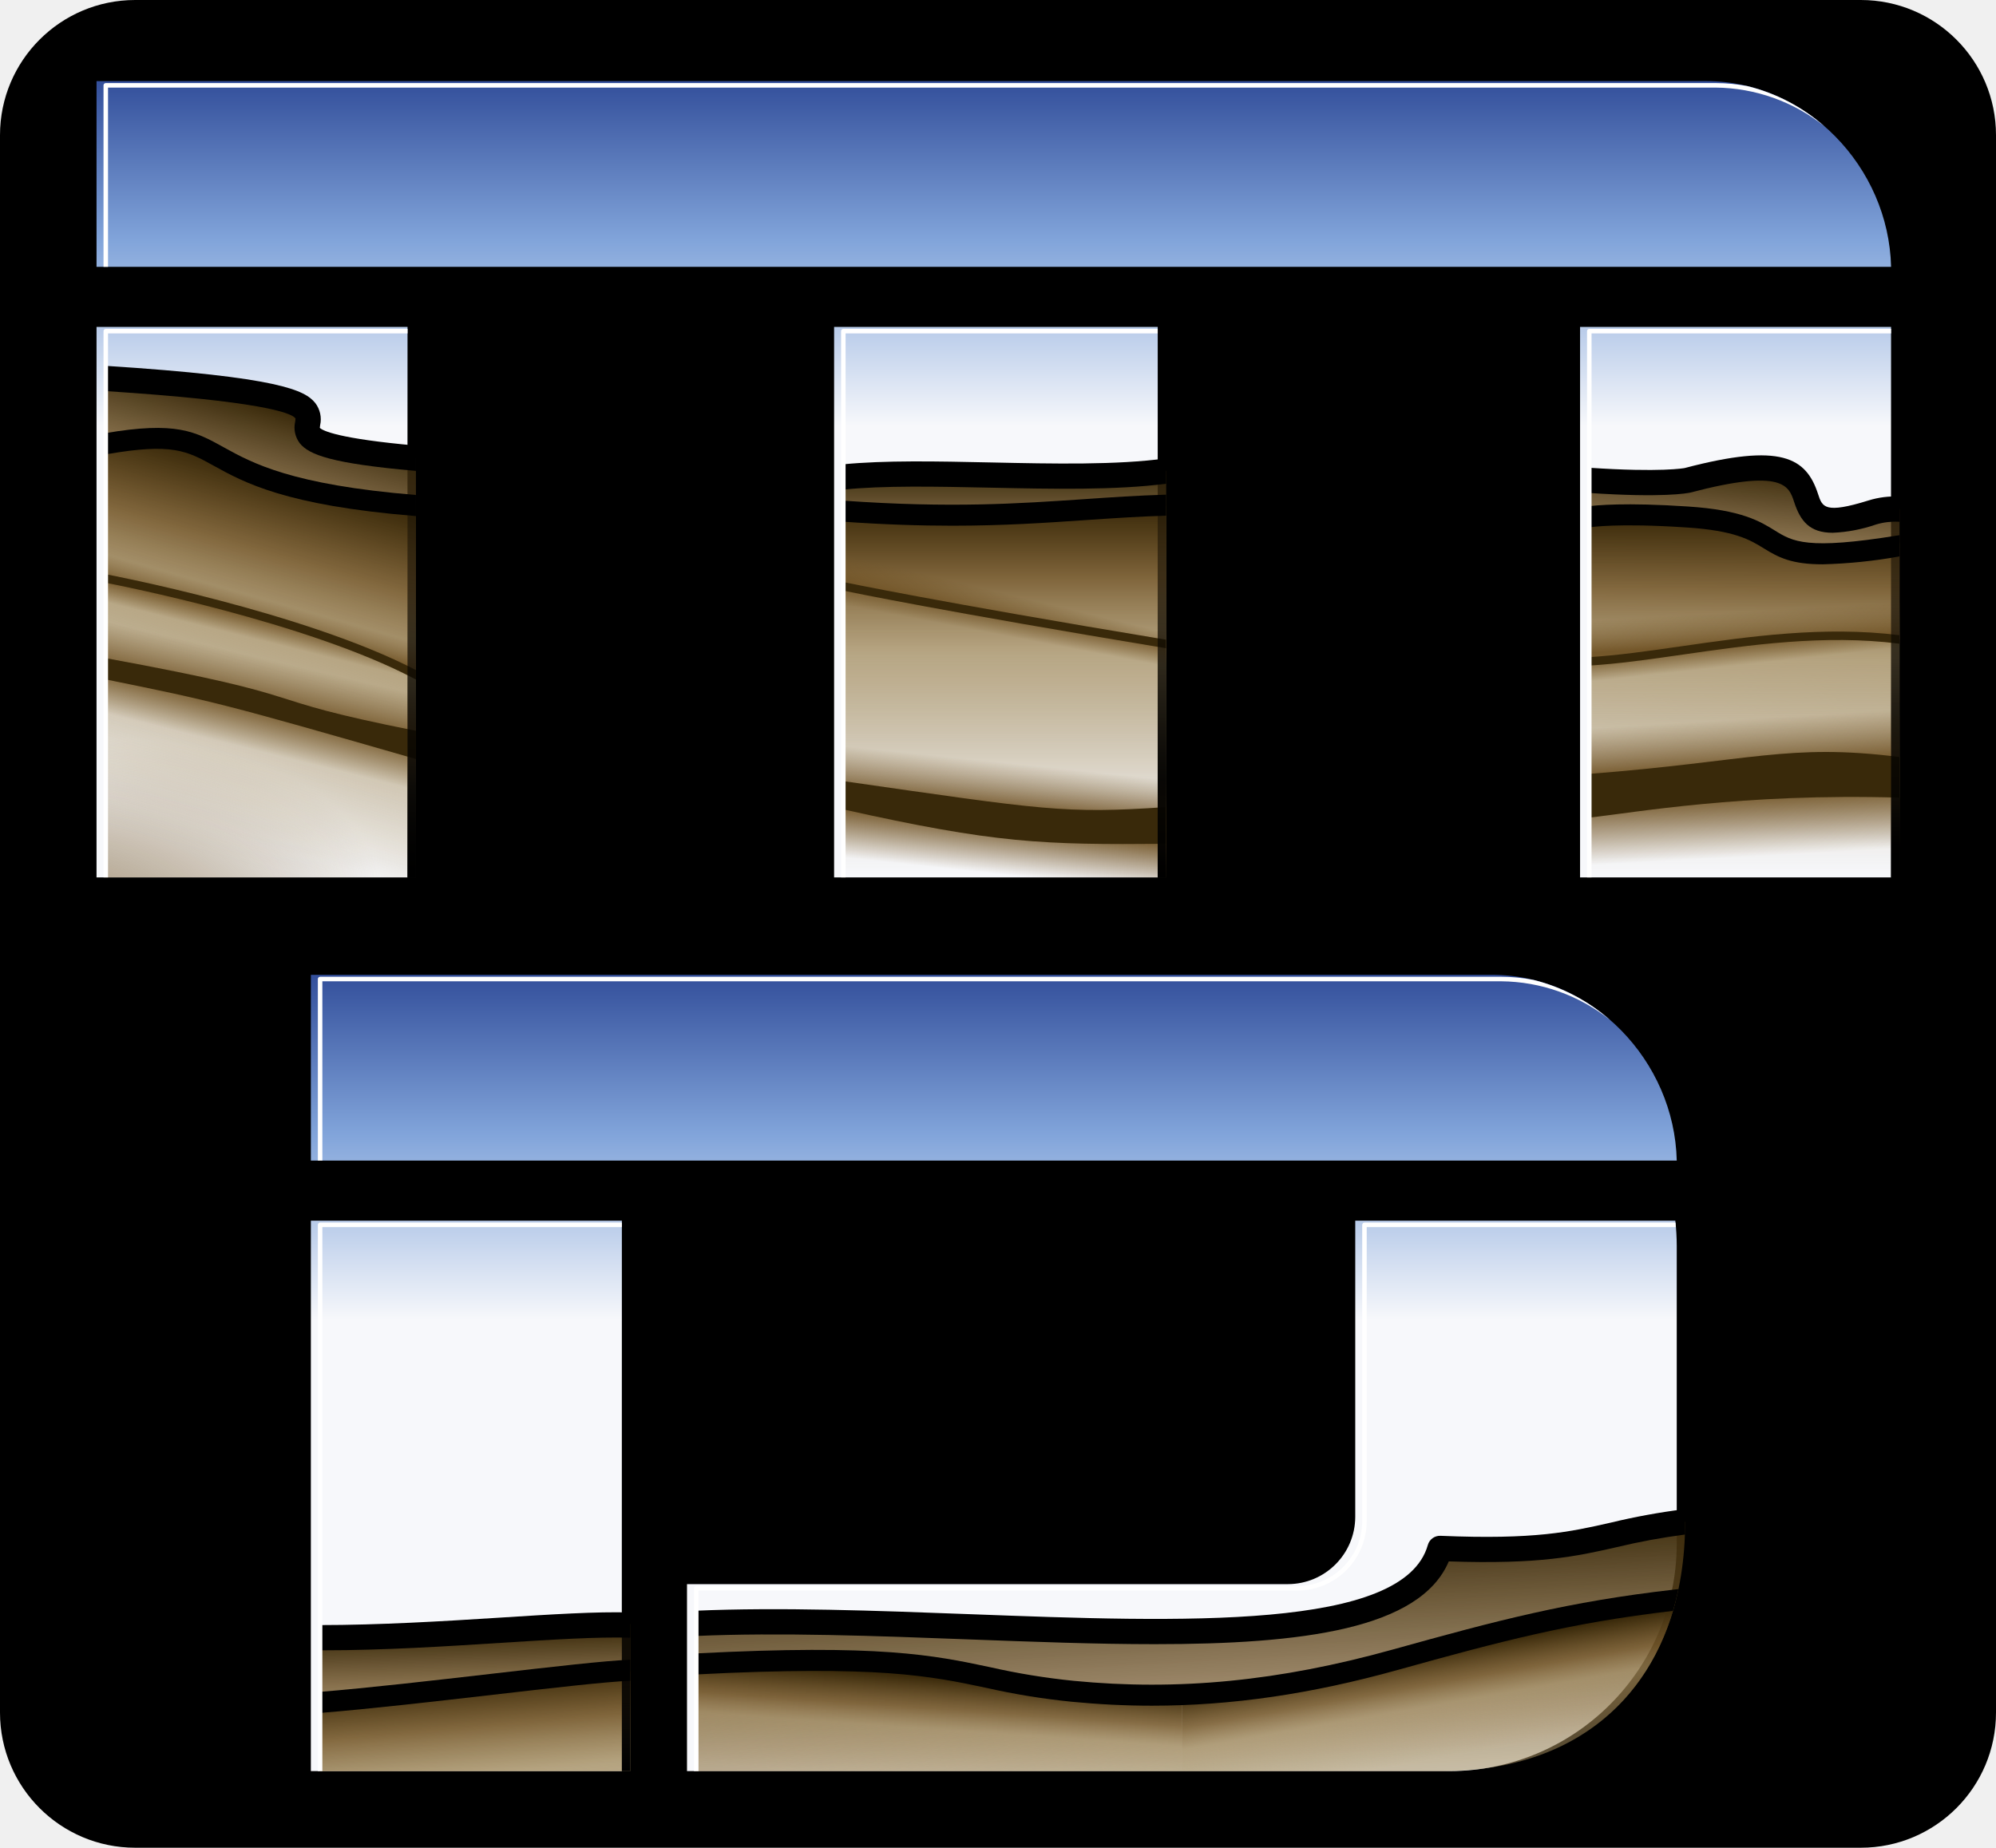
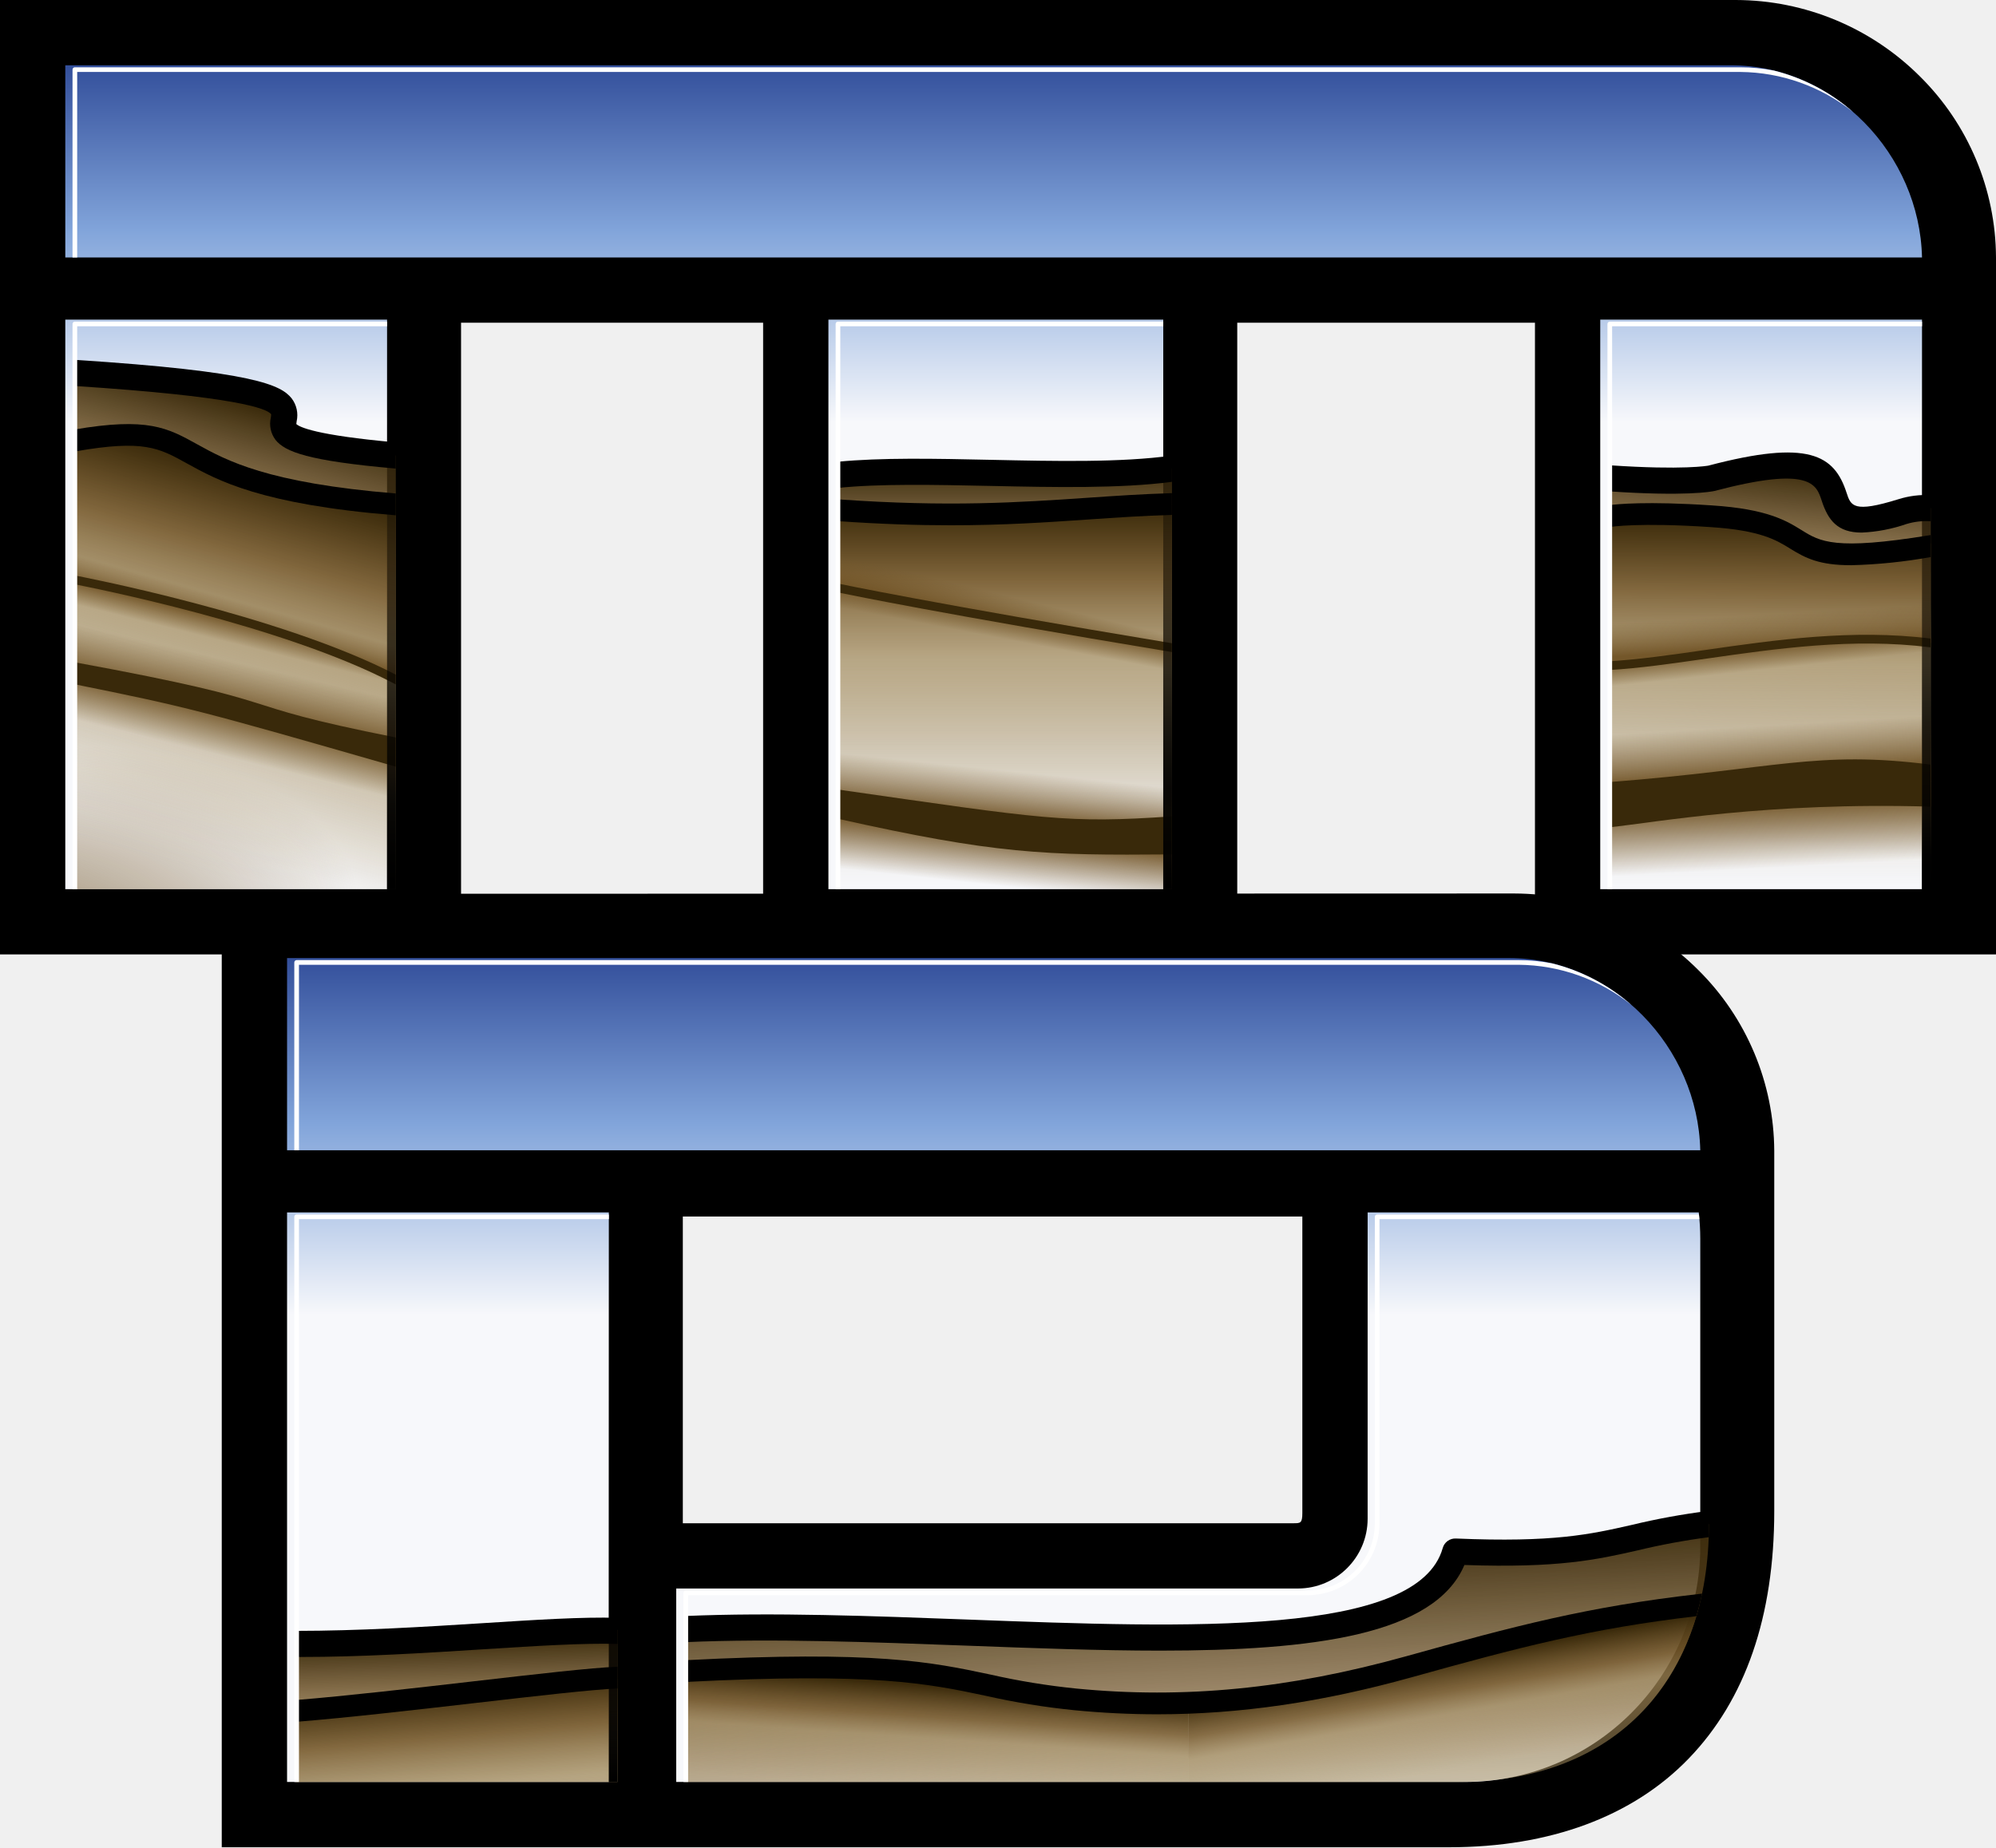
- <svg xmlns="http://www.w3.org/2000/svg" xmlns:xlink="http://www.w3.org/1999/xlink" id="Mega_Drive" data-name="Mega Drive" viewBox="0 0 442.83 410">
+ <svg xmlns="http://www.w3.org/2000/svg" xmlns:xlink="http://www.w3.org/1999/xlink" id="Mega_Drive" data-name="Mega Drive" viewBox="0 0 428 396.167">
  <defs>
-     <linearGradient id="linear-gradient" x1="220.483" y1="393" x2="220.483" y2="216.31" gradientUnits="userSpaceOnUse">
+     <linearGradient id="linear-gradient" x1="213.071" y1="101.834" x2="213.071" y2="-74.856" gradientTransform="translate(0 280.333)" gradientUnits="userSpaceOnUse">
      <stop offset="0.42" stop-color="#f7f8fb" />
      <stop offset="0.567" stop-color="#f7f8fb" />
      <stop offset="0.8" stop-color="#81a4da" />
      <stop offset="1" stop-color="#334f9b" />
    </linearGradient>
-     <linearGradient id="linear-gradient-2" x1="262.815" y1="341.339" x2="268.577" y2="451.338" gradientUnits="userSpaceOnUse">
+     <linearGradient id="linear-gradient-2" x1="255.402" y1="50.172" x2="261.164" y2="160.171" gradientTransform="translate(0 280.333)" gradientUnits="userSpaceOnUse">
      <stop offset="0" stop-color="#39290a" />
      <stop offset="0.3" stop-color="#74572a" stop-opacity="0.7" />
      <stop offset="0.5" stop-color="#a48e61" stop-opacity="0.5" />
      <stop offset="1" stop-color="#a48e61" stop-opacity="0" />
    </linearGradient>
-     <linearGradient id="linear-gradient-3" x1="208.853" y1="372.419" x2="207.271" y2="395.033" gradientUnits="userSpaceOnUse">
+     <linearGradient id="linear-gradient-3" x1="201.44" y1="81.252" x2="199.858" y2="103.866" gradientTransform="translate(0 280.333)" gradientUnits="userSpaceOnUse">
      <stop offset="0" stop-color="#39290a" />
      <stop offset="0.3" stop-color="#74572a" stop-opacity="0.7" />
      <stop offset="0.5" stop-color="#a48e61" stop-opacity="0.5" />
      <stop offset="1" stop-color="#a48e61" stop-opacity="0.1" />
    </linearGradient>
-     <linearGradient id="linear-gradient-4" x1="315.752" y1="366.828" x2="319.855" y2="390.095" xlink:href="#linear-gradient-3" />
-     <linearGradient id="linear-gradient-5" x1="104.913" y1="362.296" x2="106.648" y2="422.047" gradientUnits="userSpaceOnUse">
+     <linearGradient id="linear-gradient-4" x1="308.34" y1="75.661" x2="312.443" y2="98.928" xlink:href="#linear-gradient-3" />
+     <linearGradient id="linear-gradient-5" x1="97.5" y1="71.129" x2="99.235" y2="130.88" gradientTransform="translate(0 280.333)" gradientUnits="userSpaceOnUse">
      <stop offset="0" stop-color="#39290a" />
      <stop offset="0.2" stop-color="#74572a" stop-opacity="0.8" />
      <stop offset="0.4" stop-color="#a48e61" stop-opacity="0.6" />
      <stop offset="1" stop-color="#a48e61" stop-opacity="0" />
    </linearGradient>
-     <linearGradient id="linear-gradient-6" x1="104.48" y1="372.621" x2="109.314" y2="425.725" xlink:href="#linear-gradient-5" />
-     <linearGradient id="linear-gradient-7" x1="138.897" y1="270.855" x2="138.897" y2="393" gradientUnits="userSpaceOnUse">
+     <linearGradient id="linear-gradient-6" x1="97.067" y1="81.454" x2="101.901" y2="134.558" xlink:href="#linear-gradient-5" />
+     <linearGradient id="linear-gradient-7" x1="131.485" y1="-20.311" x2="131.485" y2="101.834" gradientTransform="translate(0 280.333)" gradientUnits="userSpaceOnUse">
      <stop offset="0" stop-opacity="0" />
      <stop offset="1" />
    </linearGradient>
-     <linearGradient id="linear-gradient-8" x1="220.483" y1="194.69" x2="220.483" y2="18" xlink:href="#linear-gradient" />
-     <linearGradient id="linear-gradient-9" x1="391.338" y1="104.295" x2="383.649" y2="184.872" xlink:href="#linear-gradient-5" />
-     <linearGradient id="linear-gradient-10" x1="386.916" y1="114.664" x2="386.916" y2="194.383" xlink:href="#linear-gradient-5" />
-     <linearGradient id="linear-gradient-11" x1="386.533" y1="175.986" x2="387.289" y2="190.114" gradientUnits="userSpaceOnUse">
+     <linearGradient id="linear-gradient-8" x1="213.068" y1="-89.643" x2="213.068" y2="-266.333" xlink:href="#linear-gradient" />
+     <linearGradient id="linear-gradient-9" x1="383.924" y1="-180.038" x2="376.235" y2="-99.461" xlink:href="#linear-gradient-5" />
+     <linearGradient id="linear-gradient-10" x1="379.5" y1="-169.668" x2="379.5" y2="-89.949" xlink:href="#linear-gradient-5" />
+     <linearGradient id="linear-gradient-11" x1="379.118" y1="-108.347" x2="379.874" y2="-94.219" gradientTransform="translate(0 280.333)" gradientUnits="userSpaceOnUse">
      <stop offset="0" stop-color="#74572a" />
      <stop offset="1" stop-color="#74572a" stop-opacity="0" />
    </linearGradient>
-     <linearGradient id="linear-gradient-12" x1="389.633" y1="170.354" x2="388.984" y2="159.433" xlink:href="#linear-gradient-11" />
-     <linearGradient id="linear-gradient-13" x1="384.093" y1="142.601" x2="384.657" y2="147.732" xlink:href="#linear-gradient-11" />
-     <linearGradient id="linear-gradient-14" x1="388.896" y1="142.682" x2="388.472" y2="135.605" xlink:href="#linear-gradient-11" />
-     <linearGradient id="linear-gradient-15" x1="222.814" y1="104.48" x2="222.814" y2="175.733" xlink:href="#linear-gradient-5" />
-     <linearGradient id="linear-gradient-16" x1="222.814" y1="112.328" x2="222.814" y2="194.383" xlink:href="#linear-gradient-5" />
-     <linearGradient id="linear-gradient-17" x1="216.036" y1="135.697" x2="217.344" y2="130.299" xlink:href="#linear-gradient-11" />
-     <linearGradient id="linear-gradient-18" x1="227.74" y1="136.767" x2="226.779" y2="141.805" xlink:href="#linear-gradient-11" />
-     <linearGradient id="linear-gradient-19" x1="223.073" y1="182.912" x2="221.861" y2="194.016" xlink:href="#linear-gradient-11" />
-     <linearGradient id="linear-gradient-20" x1="217.49" y1="179.224" x2="218.577" y2="168.784" xlink:href="#linear-gradient-11" />
-     <radialGradient id="radial-gradient" cx="23.113" cy="197.096" fx="-15.142" fy="243.994" r="61.028" gradientTransform="translate(0 90.138) scale(1 0.543)" xlink:href="#linear-gradient-11" />
-     <linearGradient id="linear-gradient-21" x1="70.81" y1="93.359" x2="45.214" y2="183.651" xlink:href="#linear-gradient-5" />
-     <linearGradient id="linear-gradient-22" x1="68.884" y1="107.38" x2="45.609" y2="189.483" xlink:href="#linear-gradient-5" />
-     <linearGradient id="linear-gradient-23" x1="63.481" y1="138.422" x2="62.297" y2="143.214" xlink:href="#linear-gradient-11" />
-     <linearGradient id="linear-gradient-24" x1="50.555" y1="136.602" x2="52.117" y2="131.096" xlink:href="#linear-gradient-11" />
-     <linearGradient id="linear-gradient-25" x1="49.423" y1="154.423" x2="51.75" y2="144.506" xlink:href="#linear-gradient-11" />
-     <linearGradient id="linear-gradient-26" x1="61.273" y1="157.699" x2="58.958" y2="167.069" xlink:href="#linear-gradient-11" />
-     <linearGradient id="linear-gradient-27" x1="257.779" y1="72.545" x2="257.779" y2="194.69" xlink:href="#linear-gradient-7" />
-     <linearGradient id="linear-gradient-28" x1="420.483" y1="72.545" x2="420.483" y2="194.69" xlink:href="#linear-gradient-7" />
-     <linearGradient id="linear-gradient-29" x1="91.345" y1="72.545" x2="91.345" y2="194.69" xlink:href="#linear-gradient-7" />
+     <linearGradient id="linear-gradient-12" x1="382.218" y1="-113.979" x2="381.569" y2="-124.9" xlink:href="#linear-gradient-11" />
+     <linearGradient id="linear-gradient-13" x1="376.676" y1="-141.732" x2="377.24" y2="-136.601" xlink:href="#linear-gradient-11" />
+     <linearGradient id="linear-gradient-14" x1="381.479" y1="-141.651" x2="381.055" y2="-148.728" xlink:href="#linear-gradient-11" />
+     <linearGradient id="linear-gradient-15" x1="215.4" y1="-179.853" x2="215.4" y2="-108.6" xlink:href="#linear-gradient-5" />
+     <linearGradient id="linear-gradient-16" x1="215.399" y1="-172.005" x2="215.399" y2="-89.95" xlink:href="#linear-gradient-5" />
+     <linearGradient id="linear-gradient-17" x1="208.62" y1="-148.637" x2="209.928" y2="-154.035" xlink:href="#linear-gradient-11" />
+     <linearGradient id="linear-gradient-18" x1="220.326" y1="-147.566" x2="219.365" y2="-142.528" xlink:href="#linear-gradient-11" />
+     <linearGradient id="linear-gradient-19" x1="215.658" y1="-101.421" x2="214.446" y2="-90.317" xlink:href="#linear-gradient-11" />
+     <linearGradient id="linear-gradient-20" x1="210.076" y1="-105.109" x2="211.163" y2="-115.549" xlink:href="#linear-gradient-11" />
+     <radialGradient id="radial-gradient" cx="15.698" cy="-333.13" fx="-22.557" fy="-286.231" r="61.028" gradientTransform="translate(0 374.051) scale(1 0.543)" xlink:href="#linear-gradient-11" />
+     <linearGradient id="linear-gradient-21" x1="63.394" y1="-190.975" x2="37.798" y2="-100.683" xlink:href="#linear-gradient-5" />
+     <linearGradient id="linear-gradient-22" x1="61.468" y1="-176.954" x2="38.193" y2="-94.851" xlink:href="#linear-gradient-5" />
+     <linearGradient id="linear-gradient-23" x1="56.069" y1="-145.91" x2="54.885" y2="-141.118" xlink:href="#linear-gradient-11" />
+     <linearGradient id="linear-gradient-24" x1="43.141" y1="-147.731" x2="44.703" y2="-153.237" xlink:href="#linear-gradient-11" />
+     <linearGradient id="linear-gradient-25" x1="42.008" y1="-129.91" x2="44.335" y2="-139.827" xlink:href="#linear-gradient-11" />
+     <linearGradient id="linear-gradient-26" x1="53.859" y1="-126.634" x2="51.544" y2="-117.264" xlink:href="#linear-gradient-11" />
+     <linearGradient id="linear-gradient-27" x1="250.364" y1="-211.788" x2="250.364" y2="-89.643" xlink:href="#linear-gradient-7" />
+     <linearGradient id="linear-gradient-28" x1="413.068" y1="-211.788" x2="413.068" y2="-89.643" xlink:href="#linear-gradient-7" />
+     <linearGradient id="linear-gradient-29" x1="83.931" y1="-211.788" x2="83.931" y2="-89.643" xlink:href="#linear-gradient-7" />
  </defs>
-   <rect width="442.83" height="410" rx="30" ry="30" />
-   <path d="M68.967,393h69V270.855h-69ZM331,216.31H68.967v41.212H372C371.5,235.386,353.247,216.31,331,216.31Zm-30.327,54.545V336.59a14.962,14.962,0,0,1-14.918,14.918H152.417V393H321.648A50.5,50.5,0,0,0,372,342.65v-66.2a50.456,50.456,0,0,0-.321-5.595Z" fill="url(#linear-gradient)" />
-   <path d="M154.282,360.211c63.714-2.8,156.8,13.209,165.19-16.628,31.924,1.343,34.188-3.419,54.39-5.905,0,32.944-19.58,55.322-53.923,55.322H154.282Z" fill="url(#linear-gradient-2)" />
-   <path d="M237.965,375.284c-26.107-2.548-24.942-9.089-83.683-6.06V393H262.207V376.019A179.878,179.878,0,0,1,237.965,375.284Z" fill="url(#linear-gradient-3)" />
-   <path d="M371.829,355.017c-24.039,2.739-39.924,7.043-62.3,13.274a202.627,202.627,0,0,1-47.32,7.728V393h57.732C347.843,393,366,378.227,371.829,355.017Z" fill="url(#linear-gradient-4)" />
-   <path d="M373.862,334.859l-.342.043a148.232,148.232,0,0,0-16.16,2.959c-9,2.043-16.784,3.81-37.77,2.926a2.792,2.792,0,0,0-2.812,2.038c-5.332,18.967-54.292,17.128-101.642,15.35-20.693-.776-42.087-1.58-60.854-.763v5.6l.122,0c18.566-.814,39.9-.017,60.522.759,14.245.535,28.266,1.062,41.254,1.062,32.748,0,58.892-3.353,65.244-18.37,20.221.7,28.464-1.163,37.176-3.141a144.638,144.638,0,0,1,15.262-2.819Z" />
-   <path d="M372.377,352.608l-.813.093c-23.743,2.706-39.281,6.835-62.662,13.345-25.071,6.978-47.536,9.18-70.711,6.918a153.1,153.1,0,0,1-18.5-3.021c-12.539-2.656-24.382-5.168-65.414-3.053v4.667l.12-.006c40.512-2.08,52.084.359,64.327,2.952a156.953,156.953,0,0,0,19.01,3.1c5.981.583,11.914.878,17.852.878,17.66,0,35.373-2.6,54.56-7.945,22.849-6.363,38.142-10.423,61.009-13.091Q371.859,355.09,372.377,352.608Z" />
-   <polygon points="70.832 393 70.832 363.746 139.83 360.366 139.83 393 70.832 393" fill="url(#linear-gradient-5)" />
-   <polygon points="70.832 393 70.832 377.398 139.83 370.933 139.83 393 70.832 393" fill="url(#linear-gradient-6)" />
-   <path d="M139.83,368.29l-.086,0c-5.414.2-17.211,1.559-30.871,3.131-12.737,1.467-27.155,3.127-38.041,4.006v4.679l.188-.015c10.985-.883,25.542-2.559,38.385-4.037,12.935-1.49,25.149-2.9,30.425-3.1Z" />
-   <rect x="137.965" y="270.855" width="1.865" height="122.145" fill="url(#linear-gradient-7)" />
-   <path d="M111.035,364.542c11.534-.732,21.507-1.359,28.709-1.148l.086,0V357.8c-7.473-.224-17.518.418-29.15,1.158-12.386.787-26.4,1.634-39.839,1.639h-.009v5.594l.9,0C85.049,366.2,98.839,365.318,111.035,364.542Z" />
-   <path d="M70.518,271.788V393h1V272.288h66.447v-1H71.018A.5.5,0,0,0,70.518,271.788Z" fill="#fff" />
-   <path d="M71.518,257.522v-39.78H333.047a39.219,39.219,0,0,1,24.2,8.62,40.7,40.7,0,0,0-17.046-8.929,38.183,38.183,0,0,0-7.155-.691H71.018a.5.5,0,0,0-.5.5v40.28Z" fill="#fff" />
-   <path d="M154.969,352.94H287.8a15.435,15.435,0,0,0,15.418-15.418V272.288H371.8c-.028-.333-.051-.668-.085-1H302.72a.5.5,0,0,0-.5.5v65.734A14.434,14.434,0,0,1,287.8,351.94H154.469a.5.5,0,0,0-.5.5V393h1Z" fill="#fff" />
-   <path d="M21.415,72.545h69V194.69h-69ZM185.051,194.69h71.8V72.545h-71.8Zm165.5,0h69V72.545h-69Zm28-176.69H21.415V59.212H419.55C419.048,37.076,400.8,18,378.548,18Z" fill="url(#linear-gradient-8)" />
-   <path d="M415.354,113.726c-27.506,8.548.933-18.181-41.025-7.132,0,0-5.129,1.126-21.912-.016V194.69h69v-81.7A17.5,17.5,0,0,0,415.354,113.726Z" fill="url(#linear-gradient-9)" />
-   <path d="M352.417,114.737V194.69h69V120.564C385.051,126.974,406.263,113.571,352.417,114.737Z" fill="url(#linear-gradient-10)" />
-   <polygon points="352.417 176.741 352.417 194.69 421.415 194.69 421.415 171.613 352.417 176.741" fill="url(#linear-gradient-11)" />
-   <polygon points="352.417 176.741 352.417 72.545 421.415 72.545 421.415 171.613 352.417 176.741" fill="url(#linear-gradient-12)" />
-   <path d="M352.417,146.759c29.256-3.57,49.651-7.2,69-4.87v52.8h-69Z" fill="url(#linear-gradient-13)" />
-   <path d="M352.417,146.759V72.545h69v69.344C398.8,139.834,387.965,142.418,352.417,146.759Z" fill="url(#linear-gradient-14)" />
-   <path d="M421.415,110.187a19.59,19.59,0,0,0-6.891.867c-9.717,3.022-10.232,1.448-11.163-1.407-2.645-8.119-8.167-11.439-29.609-5.79-.05.011-5.247,1.007-21.144-.069l-.191-.013v5.6c16.543,1.116,21.95.069,22.624-.081,20.558-5.412,21.857-1.433,23,2.081,1.386,4.253,3.439,6.846,8.569,6.844a33.906,33.906,0,0,0,9.66-1.856,14.8,14.8,0,0,1,4.95-.59l.194.014Z" />
-   <path d="M421.415,118.748l-.373.061c-20.215,3.279-23.327,1.353-27.267-1.088-3.287-2.034-7.378-4.567-19.291-5.332-13.97-.937-20.462-.264-22.067-.047v4.72l.4-.067c.058-.009,6.042-.98,21.367.045,10.756.692,14.148,2.792,17.141,4.646,3.307,2.047,6.226,3.531,13.04,3.531a111.889,111.889,0,0,0,17.055-1.75Z" />
-   <path d="M421.415,140.951c-16.749-2.1-33.471.307-48.23,2.431-7.386,1.063-14.361,2.064-20.768,2.442v1.869l.055,0c6.5-.378,13.532-1.391,20.978-2.462,14.676-2.11,31.309-4.5,47.848-2.413l.117.015Z" fill="#39290a" />
-   <path d="M352.417,171.735c35.9-2.764,44.445-6.882,69-3.753v9.011c-34.965-1.029-58.807,3.351-69,4.445Z" fill="#39290a" />
-   <path d="M186.916,105.879V194.69h71.8V104.48C238.2,107.355,206.73,103.781,186.916,105.879Z" fill="url(#linear-gradient-15)" />
-   <polygon points="186.916 113.605 186.916 194.69 258.711 194.69 258.711 112.328 186.916 113.605" fill="url(#linear-gradient-16)" />
-   <polygon points="186.916 130.063 258.711 142.899 258.711 72.545 186.916 72.545 186.916 130.063" fill="url(#linear-gradient-17)" />
-   <polygon points="186.916 130.51 186.916 194.69 258.711 194.69 258.711 142.899 186.916 130.51" fill="url(#linear-gradient-18)" />
-   <polygon points="186.916 175.887 186.916 194.69 258.711 194.69 258.711 183.657 186.916 175.887" fill="url(#linear-gradient-19)" />
-   <polygon points="186.916 175.887 186.916 72.545 258.711 72.545 258.711 183.657 186.916 175.887" fill="url(#linear-gradient-20)" />
-   <path d="M258.711,101.868l-.022-.158c-10.842,1.506-25.018,1.2-38.732.907-12.165-.26-23.655-.5-33.041.425v5.615c9.141-.95,20.692-.7,32.922-.445,13.632.29,27.7.581,38.873-.876Z" />
-   <path d="M258.711,109.763l-.068,0c-6.26.184-12.021.577-18.122.994-14.542.991-29.576,2.018-53.44.332l-.165-.012v4.674c9.289.652,17.252.9,24.37.9,11.341,0,20.542-.628,29.553-1.244,6.031-.411,11.73-.8,17.872-.984Z" />
-   <path d="M186.916,129.109v1.907c2.1.441,22.528,4.663,71.643,12.8l.152.026v-1.89c-51.545-8.548-71.4-12.763-71.6-12.8Z" fill="#39290a" />
-   <path d="M186.916,173.3c44.678,6.4,49.107,7.331,71.8,5.785v8.15c-27.584.234-37.762-.077-71.8-7.679Z" fill="#39290a" />
-   <rect x="23.28" y="72.545" width="67.133" height="122.145" fill="url(#radial-gradient)" />
-   <path d="M92.277,101.683c-55.244-4.9,14.453-12.354-69-17.716V194.69h69Z" fill="url(#linear-gradient-21)" />
-   <path d="M92.277,112.056c-55.244-4.111-29.836-18.384-69-13.636v96.27h69Z" fill="url(#linear-gradient-22)" />
-   <path d="M23.28,128.331s53.147,11.412,69,21.4V194.69h-69Z" fill="url(#linear-gradient-23)" />
-   <path d="M23.28,128.331V72.545h69v77.189S68.152,137.381,23.28,128.331Z" fill="url(#linear-gradient-24)" />
-   <polygon points="92.277 72.545 23.28 72.545 23.28 149.002 92.277 165.086 92.277 72.545" fill="url(#linear-gradient-25)" />
-   <polygon points="23.28 149.002 23.28 194.69 92.277 194.69 92.277 165.086 23.28 149.002" fill="url(#linear-gradient-26)" />
-   <path d="M92.277,98.873C74.972,97.325,71.6,95.565,70.954,94.941c.009-.155.044-.4.071-.588a5.948,5.948,0,0,0-1.089-4.939c-2.281-2.8-7.748-5.751-46.477-8.238l-.179-.012v5.607C57.911,89,64.664,91.6,65.557,92.838a4.574,4.574,0,0,1-.071.728,5.761,5.761,0,0,0,1.007,4.766c2.041,2.573,7.025,4.5,25.538,6.137l.246.022Z" />
-   <path d="M92.277,109.833c-27.587-2.258-36.29-7.073-42.646-10.588-6.327-3.5-10.541-5.819-26.351-3.116v4.728l.4-.07c14.536-2.533,17.789-.734,23.7,2.535,6.741,3.731,15.974,8.841,44.715,11.174l.188.015Z" />
-   <path d="M23.28,129.28c3.028.585,44.881,8.8,68.563,21.279l.434.229v-2.1C67.5,135.8,23.893,127.5,23.452,127.415l-.172-.032Z" fill="#39290a" />
-   <path d="M23.28,146.006c49.941,9.174,30.594,8.532,69,16.157v6.261c-42.263-12.153-44.638-12.778-69-17.7Z" fill="#39290a" />
-   <rect x="256.846" y="72.545" width="1.865" height="122.145" fill="url(#linear-gradient-27)" />
-   <rect x="419.55" y="72.545" width="1.865" height="122.145" fill="url(#linear-gradient-28)" />
-   <rect x="90.413" y="72.545" width="1.865" height="122.145" fill="url(#linear-gradient-29)" />
-   <path d="M352.1,73.478V194.69h1V73.978H419.55v-1H352.6A.5.5,0,0,0,352.1,73.478Z" fill="#fff" />
-   <path d="M186.6,73.478V194.69h1V73.978h69.244v-1H187.1A.5.5,0,0,0,186.6,73.478Z" fill="#fff" />
-   <path d="M23.966,59.212V19.433H380.6a39.221,39.221,0,0,1,24.207,8.624,40.708,40.708,0,0,0-17.043-8.931,38.113,38.113,0,0,0-7.164-.693H23.466a.5.5,0,0,0-.5.5V59.212Z" fill="#fff" />
-   <path d="M22.966,73.478V194.69h1V73.978H90.413v-1H23.466A.5.5,0,0,0,22.966,73.478Z" fill="#fff" />
+   <path d="M364.169,208.042a56.034,56.034,0,0,0-39.49-16.421h-.128l-277,.073V396.167h263.2c21.6,0,39.367-6.589,51.386-19.055,12.152-12.6,18.314-30.464,18.314-53.086V246.833A54.978,54.978,0,0,0,364.169,208.042ZM277.337,326.68l-130.92,0V260.9H279.26v63.6C279.26,326.68,278.853,326.68,277.337,326.68Z" />
+   <path d="M61.554,382.167h69V260.022h-69Zm262.033-176.69H61.554v41.212H364.587c-.5-22.136-18.753-41.212-41-41.212ZM293.26,260.022v65.735a14.964,14.964,0,0,1-14.918,14.918H145v41.492H314.235a50.5,50.5,0,0,0,50.352-50.35v-66.2a50.864,50.864,0,0,0-.321-5.6Z" fill="url(#linear-gradient)" />
+   <path d="M146.869,349.378c63.714-2.8,156.8,13.209,165.19-16.628,31.924,1.343,34.187-3.419,54.39-5.9,0,32.944-19.58,55.322-53.923,55.322H146.869Z" fill="url(#linear-gradient-2)" />
+   <path d="M230.552,364.451c-26.107-2.548-24.942-9.089-83.683-6.06v23.776H254.794V365.186A180,180,0,0,1,230.552,364.451Z" fill="url(#linear-gradient-3)" />
+   <path d="M364.416,344.184c-24.039,2.739-39.924,7.043-62.3,13.274a202.714,202.714,0,0,1-47.32,7.728v16.981h57.732C340.43,382.167,358.587,367.394,364.416,344.184Z" fill="url(#linear-gradient-4)" />
+   <path d="M366.449,324.026l-.342.043a148.122,148.122,0,0,0-16.16,2.959c-9,2.043-16.784,3.81-37.77,2.926a2.79,2.79,0,0,0-2.812,2.038c-5.332,18.967-54.292,17.128-101.642,15.35-20.693-.776-42.088-1.58-60.855-.763v5.6h.122c18.566-.814,39.9-.017,60.522.759,14.245.535,28.267,1.062,41.255,1.062,32.747,0,58.892-3.353,65.244-18.37,20.221.7,28.464-1.163,37.176-3.141a144.706,144.706,0,0,1,15.262-2.819Z" />
+   <path d="M364.964,341.775l-.813.093c-23.743,2.706-39.281,6.835-62.662,13.345-25.071,6.978-47.536,9.18-70.711,6.918a153.029,153.029,0,0,1-18.5-3.021c-12.539-2.656-24.382-5.168-65.414-3.053v4.667l.12-.006c40.512-2.08,52.084.359,64.327,2.952a157.218,157.218,0,0,0,19.01,3.1c5.981.583,11.914.878,17.852.878,17.66,0,35.373-2.6,54.56-7.945,22.849-6.363,38.142-10.423,61.009-13.091Q364.446,344.257,364.964,341.775Z" />
+   <polygon points="63.419 382.167 63.419 352.913 132.417 349.533 132.417 382.167 63.419 382.167" fill="url(#linear-gradient-5)" />
+   <polygon points="63.419 382.167 63.419 366.565 132.417 360.1 132.417 382.167 63.419 382.167" fill="url(#linear-gradient-6)" />
+   <path d="M132.417,357.457h-.086c-5.414.2-17.211,1.559-30.871,3.131-12.737,1.467-27.155,3.127-38.041,4.006v4.679l.188-.015c10.985-.883,25.542-2.559,38.385-4.037,12.935-1.49,25.149-2.9,30.425-3.1Z" />
+   <rect x="130.552" y="260.022" width="1.865" height="122.145" fill="url(#linear-gradient-7)" />
+   <path d="M103.622,353.709c11.534-.732,21.507-1.359,28.709-1.148h.086v-5.594c-7.473-.224-17.518.418-29.15,1.158-12.386.787-26.4,1.634-39.839,1.639h-.009v5.594h.9C77.636,355.367,91.426,354.485,103.622,353.709Z" />
+   <path d="M63.105,260.955V382.167h1V261.455h66.447v-1H63.605A.5.5,0,0,0,63.105,260.955Z" fill="#fff" />
+   <path d="M64.105,246.689v-39.78H325.634a39.216,39.216,0,0,1,24.2,8.62,40.7,40.7,0,0,0-17.046-8.929,38.1,38.1,0,0,0-7.155-.691H63.605a.5.5,0,0,0-.5.5v40.28Z" fill="#fff" />
+   <path d="M147.556,342.107H280.387a15.436,15.436,0,0,0,15.418-15.418V261.455h68.582c-.029-.333-.051-.668-.085-1H295.307a.5.5,0,0,0-.5.5v65.734a14.434,14.434,0,0,1-14.42,14.418H147.056a.5.5,0,0,0-.5.5v40.56h1Z" fill="#fff" />
+   <path d="M411.722,16.421A56.032,56.032,0,0,0,372.233,0H0V204.69H98.862V69.212h64.774V204.69H265.3V69.212h63.84V204.69H428V55.212A54.972,54.972,0,0,0,411.722,16.421Z" />
+   <path d="M14,68.545H83V190.69H14ZM177.636,190.69h71.8V68.545h-71.8Zm165.5,0h69V68.545h-69Zm28-176.69H14V55.212H412.135c-.5-22.136-18.75-41.212-41-41.212Z" fill="url(#linear-gradient-8)" />
+   <path d="M407.939,109.726c-27.506,8.548.933-18.181-41.025-7.132,0,0-5.129,1.126-21.912-.016V190.69h69v-81.7A17.493,17.493,0,0,0,407.939,109.726Z" fill="url(#linear-gradient-9)" />
+   <path d="M345,110.737V190.69h69V116.564C377.636,122.974,398.848,109.571,345,110.737Z" fill="url(#linear-gradient-10)" />
+   <polygon points="345.002 172.741 345.002 190.69 414 190.69 414 167.613 345.002 172.741" fill="url(#linear-gradient-11)" />
+   <polygon points="345.002 172.741 345.002 68.545 414 68.545 414 167.613 345.002 172.741" fill="url(#linear-gradient-12)" />
+   <path d="M345,142.759c29.256-3.57,49.651-7.2,69-4.87v52.8H345Z" fill="url(#linear-gradient-13)" />
+   <path d="M345,142.759V68.545h69v69.344C391.385,135.834,380.55,138.418,345,142.759Z" fill="url(#linear-gradient-14)" />
+   <path d="M414,106.187a19.588,19.588,0,0,0-6.891.867c-9.717,3.022-10.232,1.448-11.163-1.407-2.645-8.119-8.167-11.439-29.609-5.79-.05.011-5.247,1.007-21.144-.069L345,99.775v5.6c16.543,1.116,21.95.069,22.624-.081,20.558-5.412,21.857-1.433,23,2.081,1.386,4.253,3.439,6.846,8.569,6.844a33.914,33.914,0,0,0,9.66-1.856,14.8,14.8,0,0,1,4.95-.59l.194.014Z" />
+   <path d="M414,114.748l-.373.061c-20.215,3.279-23.327,1.353-27.267-1.088-3.287-2.034-7.378-4.567-19.291-5.332-13.97-.937-20.462-.264-22.067-.047v4.72l.4-.067c.058-.009,6.042-.98,21.367.045,10.756.692,14.148,2.792,17.141,4.646,3.307,2.047,6.226,3.531,13.04,3.531a111.818,111.818,0,0,0,17.055-1.75Z" />
+   <path d="M414,136.951c-16.749-2.1-33.471.307-48.23,2.431-7.386,1.063-14.361,2.064-20.768,2.442v1.869h.055c6.5-.378,13.532-1.391,20.978-2.462,14.676-2.11,31.309-4.5,47.848-2.413l.117.015Z" fill="#39290a" />
+   <path d="M345,167.735c35.9-2.764,44.445-6.882,69-3.753v9.011c-34.965-1.029-58.807,3.351-69,4.445Z" fill="#39290a" />
+   <path d="M179.5,101.879V190.69h71.8V100.48C230.785,103.355,199.315,99.781,179.5,101.879Z" fill="url(#linear-gradient-15)" />
+   <polygon points="179.501 109.605 179.501 190.69 251.296 190.69 251.296 108.328 179.501 109.605" fill="url(#linear-gradient-16)" />
+   <polygon points="179.501 126.063 251.296 138.899 251.296 68.545 179.501 68.545 179.501 126.063" fill="url(#linear-gradient-17)" />
+   <polygon points="179.501 126.51 179.501 190.69 251.296 190.69 251.296 138.899 179.501 126.51" fill="url(#linear-gradient-18)" />
+   <polygon points="179.501 171.887 179.501 190.69 251.296 190.69 251.296 179.657 179.501 171.887" fill="url(#linear-gradient-19)" />
+   <polygon points="179.501 171.887 179.501 68.545 251.296 68.545 251.296 179.657 179.501 171.887" fill="url(#linear-gradient-20)" />
+   <path d="M251.3,97.868l-.022-.158c-10.842,1.506-25.018,1.2-38.732.907-12.165-.26-23.655-.5-33.041.425v5.615c9.141-.95,20.692-.7,32.922-.445,13.632.29,27.7.581,38.873-.876Z" />
+   <path d="M251.3,105.763h-.068c-6.26.184-12.021.577-18.122.994-14.542.991-29.576,2.018-53.44.332l-.165-.012v4.674c9.289.652,17.252.9,24.37.9,11.341,0,20.542-.628,29.553-1.244,6.031-.411,11.73-.8,17.872-.984Z" />
+   <path d="M179.5,125.109v1.907c2.1.441,22.528,4.663,71.643,12.8l.152.026v-1.89c-51.545-8.548-71.4-12.763-71.6-12.8Z" fill="#39290a" />
+   <path d="M179.5,169.3c44.678,6.4,49.107,7.331,71.8,5.785v8.15c-27.584.234-37.762-.077-71.8-7.679Z" fill="#39290a" />
+   <rect x="15.865" y="68.545" width="67.133" height="122.145" fill="url(#radial-gradient)" />
+   <path d="M84.862,97.683c-55.244-4.9,14.453-12.354-69-17.716V190.69h69Z" fill="url(#linear-gradient-21)" />
+   <path d="M84.862,108.056c-55.244-4.111-29.836-18.384-69-13.636v96.27h69Z" fill="url(#linear-gradient-22)" />
+   <path d="M15.865,124.331s53.147,11.412,69,21.4V190.69h-69Z" fill="url(#linear-gradient-23)" />
+   <path d="M15.865,124.331V68.545h69v77.189S60.737,133.381,15.865,124.331Z" fill="url(#linear-gradient-24)" />
+   <polygon points="84.862 68.545 15.865 68.545 15.865 145.002 84.862 161.086 84.862 68.545" fill="url(#linear-gradient-25)" />
+   <polygon points="15.865 145.002 15.865 190.69 84.862 190.69 84.862 161.086 15.865 145.002" fill="url(#linear-gradient-26)" />
+   <path d="M84.862,94.873c-17.3-1.548-20.677-3.308-21.323-3.932.009-.155.044-.4.071-.588a5.947,5.947,0,0,0-1.089-4.939c-2.281-2.8-7.748-5.751-46.477-8.238l-.179-.012v5.607C50.5,85,57.249,87.6,58.142,88.838a4.556,4.556,0,0,1-.071.728,5.758,5.758,0,0,0,1.007,4.766c2.041,2.573,7.025,4.5,25.538,6.137l.246.022Z" />
+   <path d="M84.862,105.833c-27.587-2.258-36.29-7.073-42.646-10.588-6.327-3.5-10.541-5.819-26.351-3.116v4.728l.4-.07c14.536-2.533,17.789-.734,23.7,2.535,6.741,3.731,15.974,8.841,44.715,11.174l.188.015Z" />
+   <path d="M15.865,125.28c3.028.585,44.881,8.8,68.563,21.279l.434.229v-2.1C60.085,131.8,16.478,123.5,16.037,123.415l-.172-.032Z" fill="#39290a" />
+   <path d="M15.865,142.006c49.941,9.174,30.594,8.532,69,16.157v6.261c-42.263-12.153-44.638-12.778-69-17.7Z" fill="#39290a" />
+   <rect x="249.431" y="68.545" width="1.865" height="122.145" fill="url(#linear-gradient-27)" />
+   <rect x="412.135" y="68.545" width="1.865" height="122.145" fill="url(#linear-gradient-28)" />
+   <rect x="82.998" y="68.545" width="1.865" height="122.145" fill="url(#linear-gradient-29)" />
+   <path d="M344.685,69.478V190.69h1V69.978h66.45v-1h-66.95A.5.5,0,0,0,344.685,69.478Z" fill="#fff" />
+   <path d="M179.185,69.478V190.69h1V69.978h69.244v-1H179.685A.5.5,0,0,0,179.185,69.478Z" fill="#fff" />
+   <path d="M16.551,55.212V15.433H373.185a39.228,39.228,0,0,1,24.207,8.624,40.708,40.708,0,0,0-17.043-8.931,38.192,38.192,0,0,0-7.164-.693H16.051a.5.5,0,0,0-.5.5V55.212Z" fill="#fff" />
+   <path d="M15.551,69.478V190.69h1V69.978H83v-1H16.051A.5.5,0,0,0,15.551,69.478Z" fill="#fff" />
</svg>
